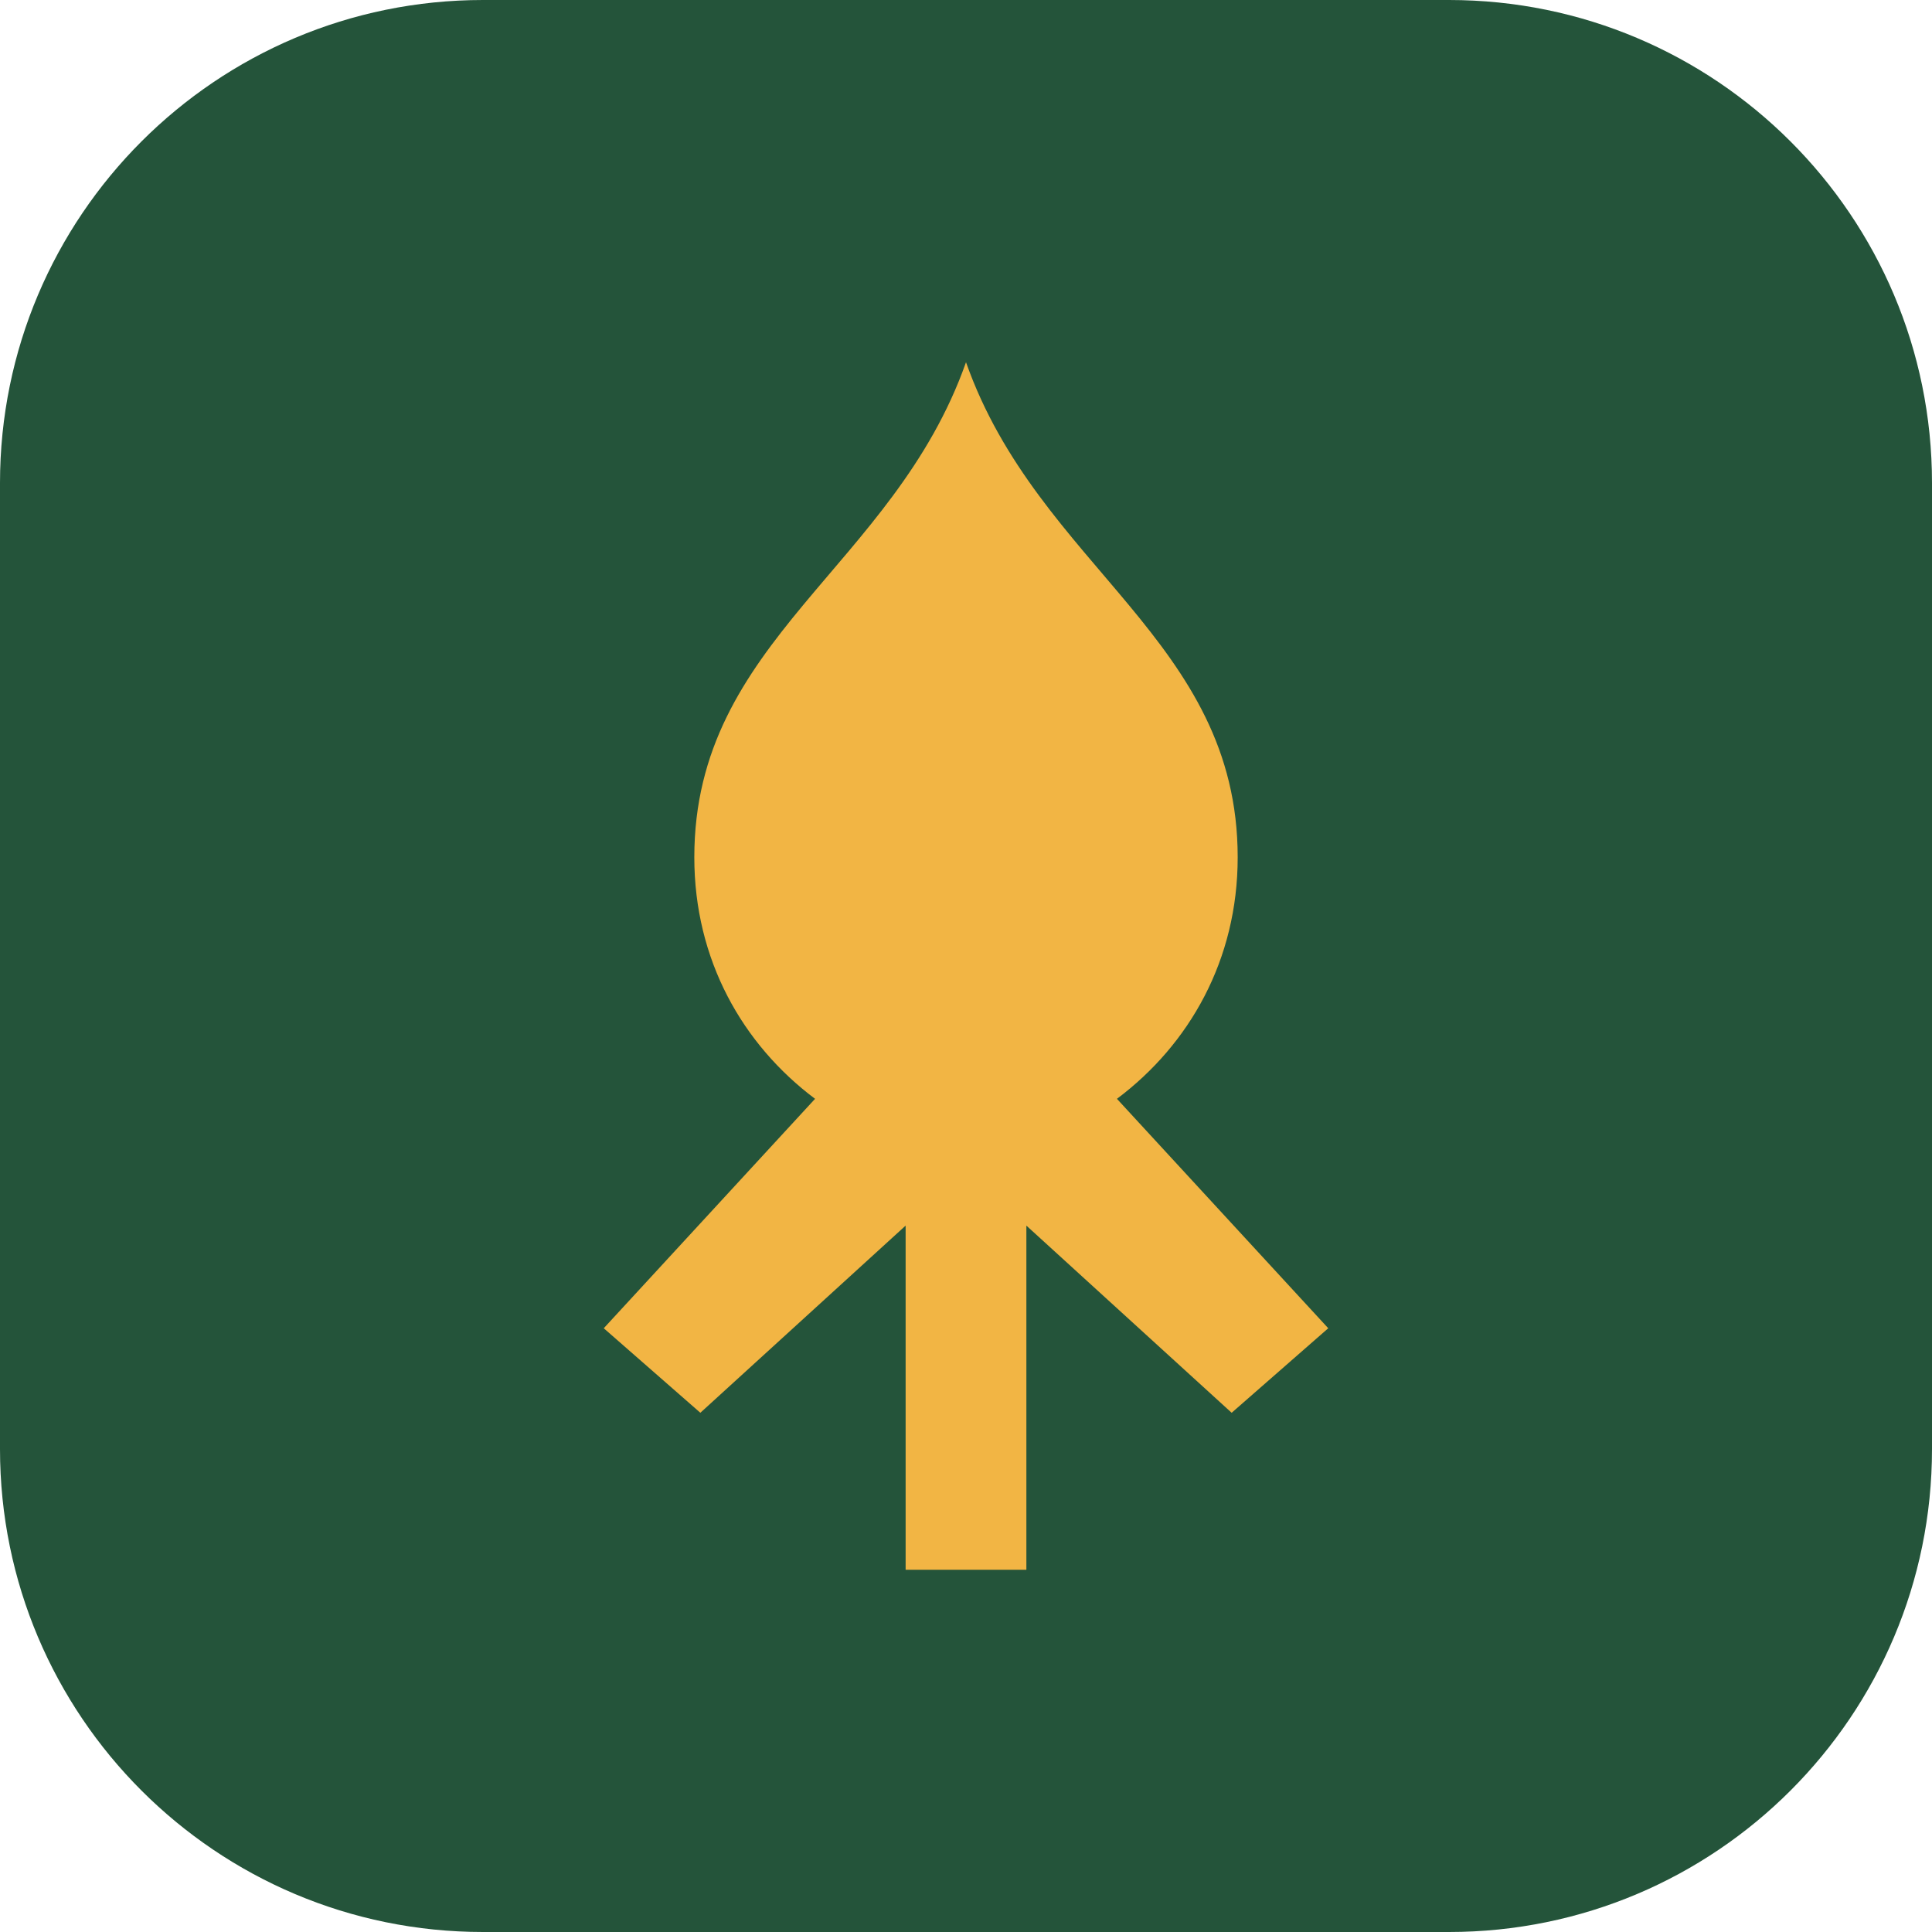
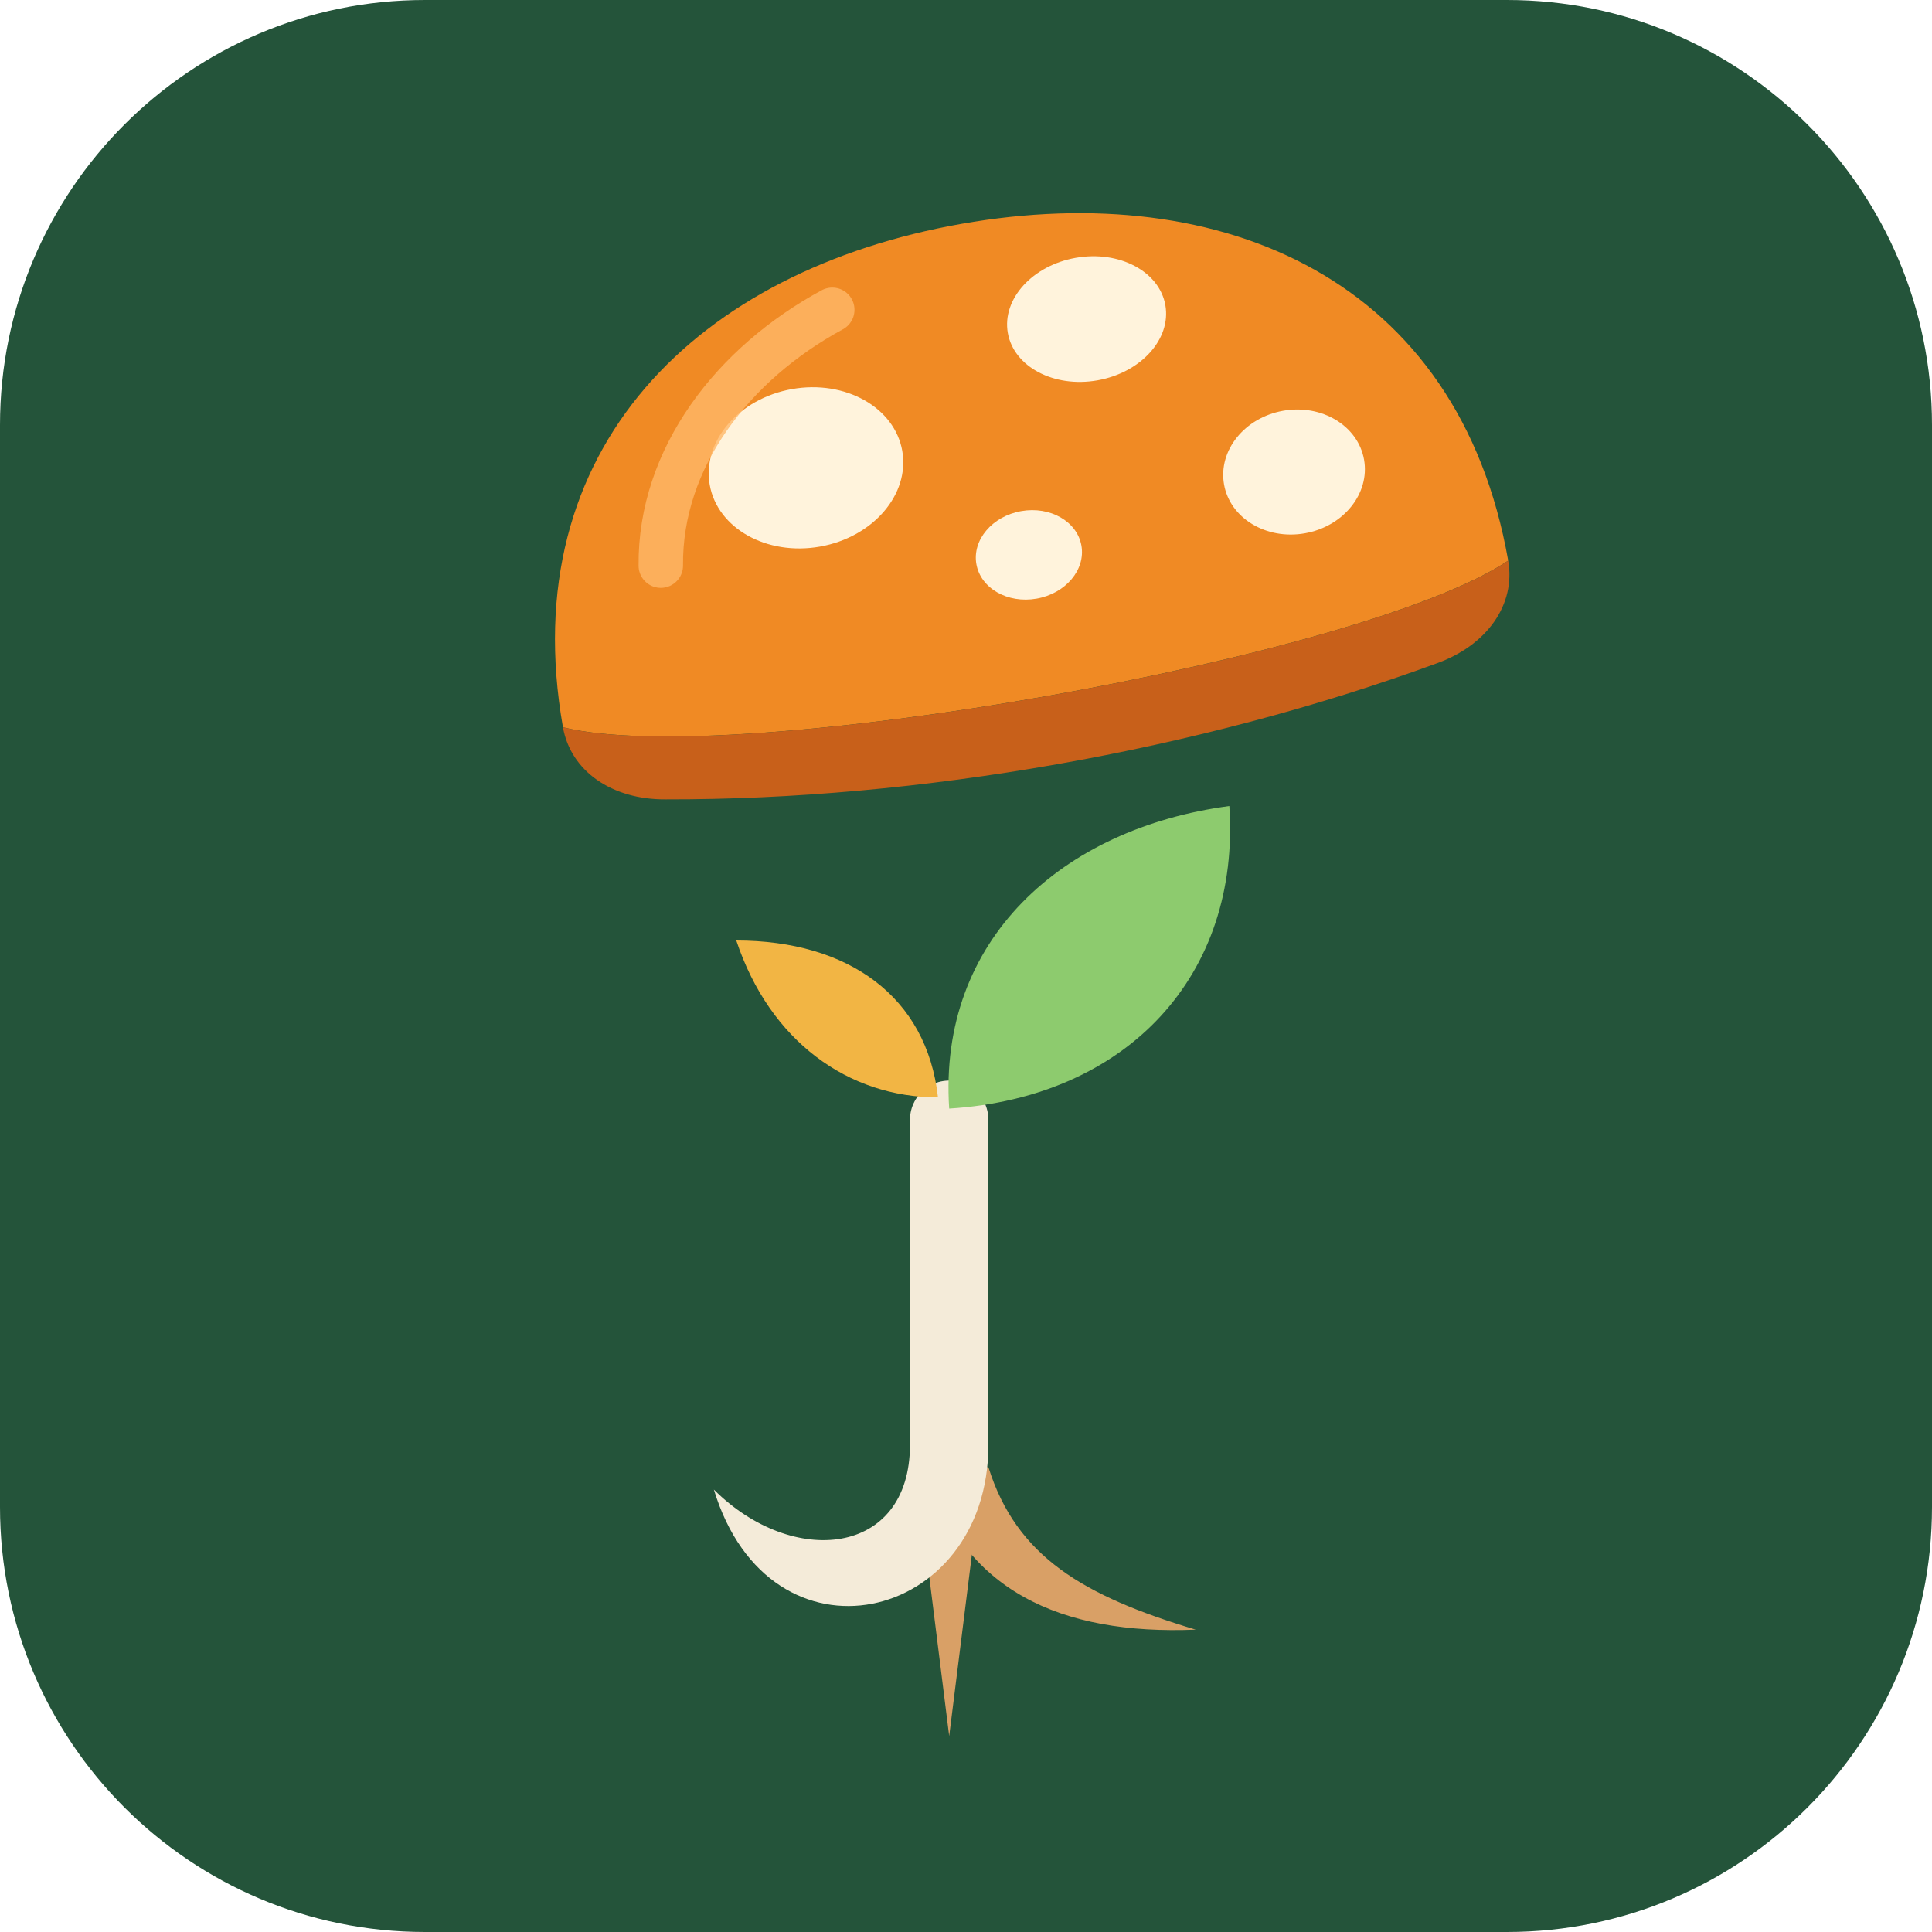
- <svg xmlns="http://www.w3.org/2000/svg" viewBox="0 0 32 32">
-   <rect width="32" height="32" rx="8" fill="#24543a" />
-   <path d="M16 6c-1.2 3.4-4.5 4.6-4.5 8.2 0 1.7.8 3.1 2 4L10 22l1.6 1.4 3.4-3.1V26h2v-5.7l3.4 3.1L22 22l-3.5-3.8c1.2-.9 2-2.3 2-4C20.5 10.6 17.2 9.4 16 6z" fill="#f2b544" />
+ <svg xmlns="http://www.w3.org/2000/svg" viewBox="0 0 200 200" width="200" height="200" role="img" aria-label="버섯 모자를 쓴 J 새싹 나무 로고">
+   <rect width="200" height="200" rx="44" fill="#24543A" />
+   <g transform="translate(100 131) scale(0.58) translate(-111 -104)">
+     <g fill="#D9A066">
+       <path d="M102 140 L114 140 L108 188 Z" />
+       <path d="M104 140 C110 162 128 170 152 169 C132 163 120 156 115 140 Z" />
+     </g>
+     <path d="M108 78 L108 134" fill="none" stroke="#F4EBD9" stroke-width="14" stroke-linecap="round" />
+     <path d="M101 130 L115 130 L115 136 C115 168 76 177 66 144 C80 158 101 156 101 136 Z" fill="#F4EBD9" />
+     <path d="M108 76 C106 46 128 26 158 22 C160 52 140 74 108 76 Z" fill="#8DCB6E" />
+     <path d="M106 74 C90 74 76 64 70 46 C90 46 104 56 106 74 Z" fill="#F2B544" />
+   </g>
+   <g transform="translate(4 2) rotate(-10 102 58) scale(0.92) translate(8.9 4.4)">
+     <path d="M48 66 C48 34 72 18 102 18 C132 18 156 34 156 66 C138 74 66 74 48 66 Z" fill="#F08A24" />
+     <path d="M48 66 C66 74 138 74 156 66 C156 71 152 75 146 76 C118 81 86 81 58 76 C52 75 48 71 48 66 Z" fill="#C8601A" />
+     <ellipse cx="80" cy="42" rx="11" ry="9" fill="#FFF3DC" />
+     <ellipse cx="114" cy="31" rx="9" ry="7" fill="#FFF3DC" />
+     <ellipse cx="134" cy="52" rx="8" ry="7" fill="#FFF3DC" />
+     <ellipse cx="103" cy="56" rx="6" ry="5" fill="#FFF3DC" />
+     <path d="M62 50 C64 38 74 29 86 25" fill="none" stroke="#FFB869" stroke-width="5" stroke-linecap="round" opacity="0.8" />
+   </g>
</svg>
